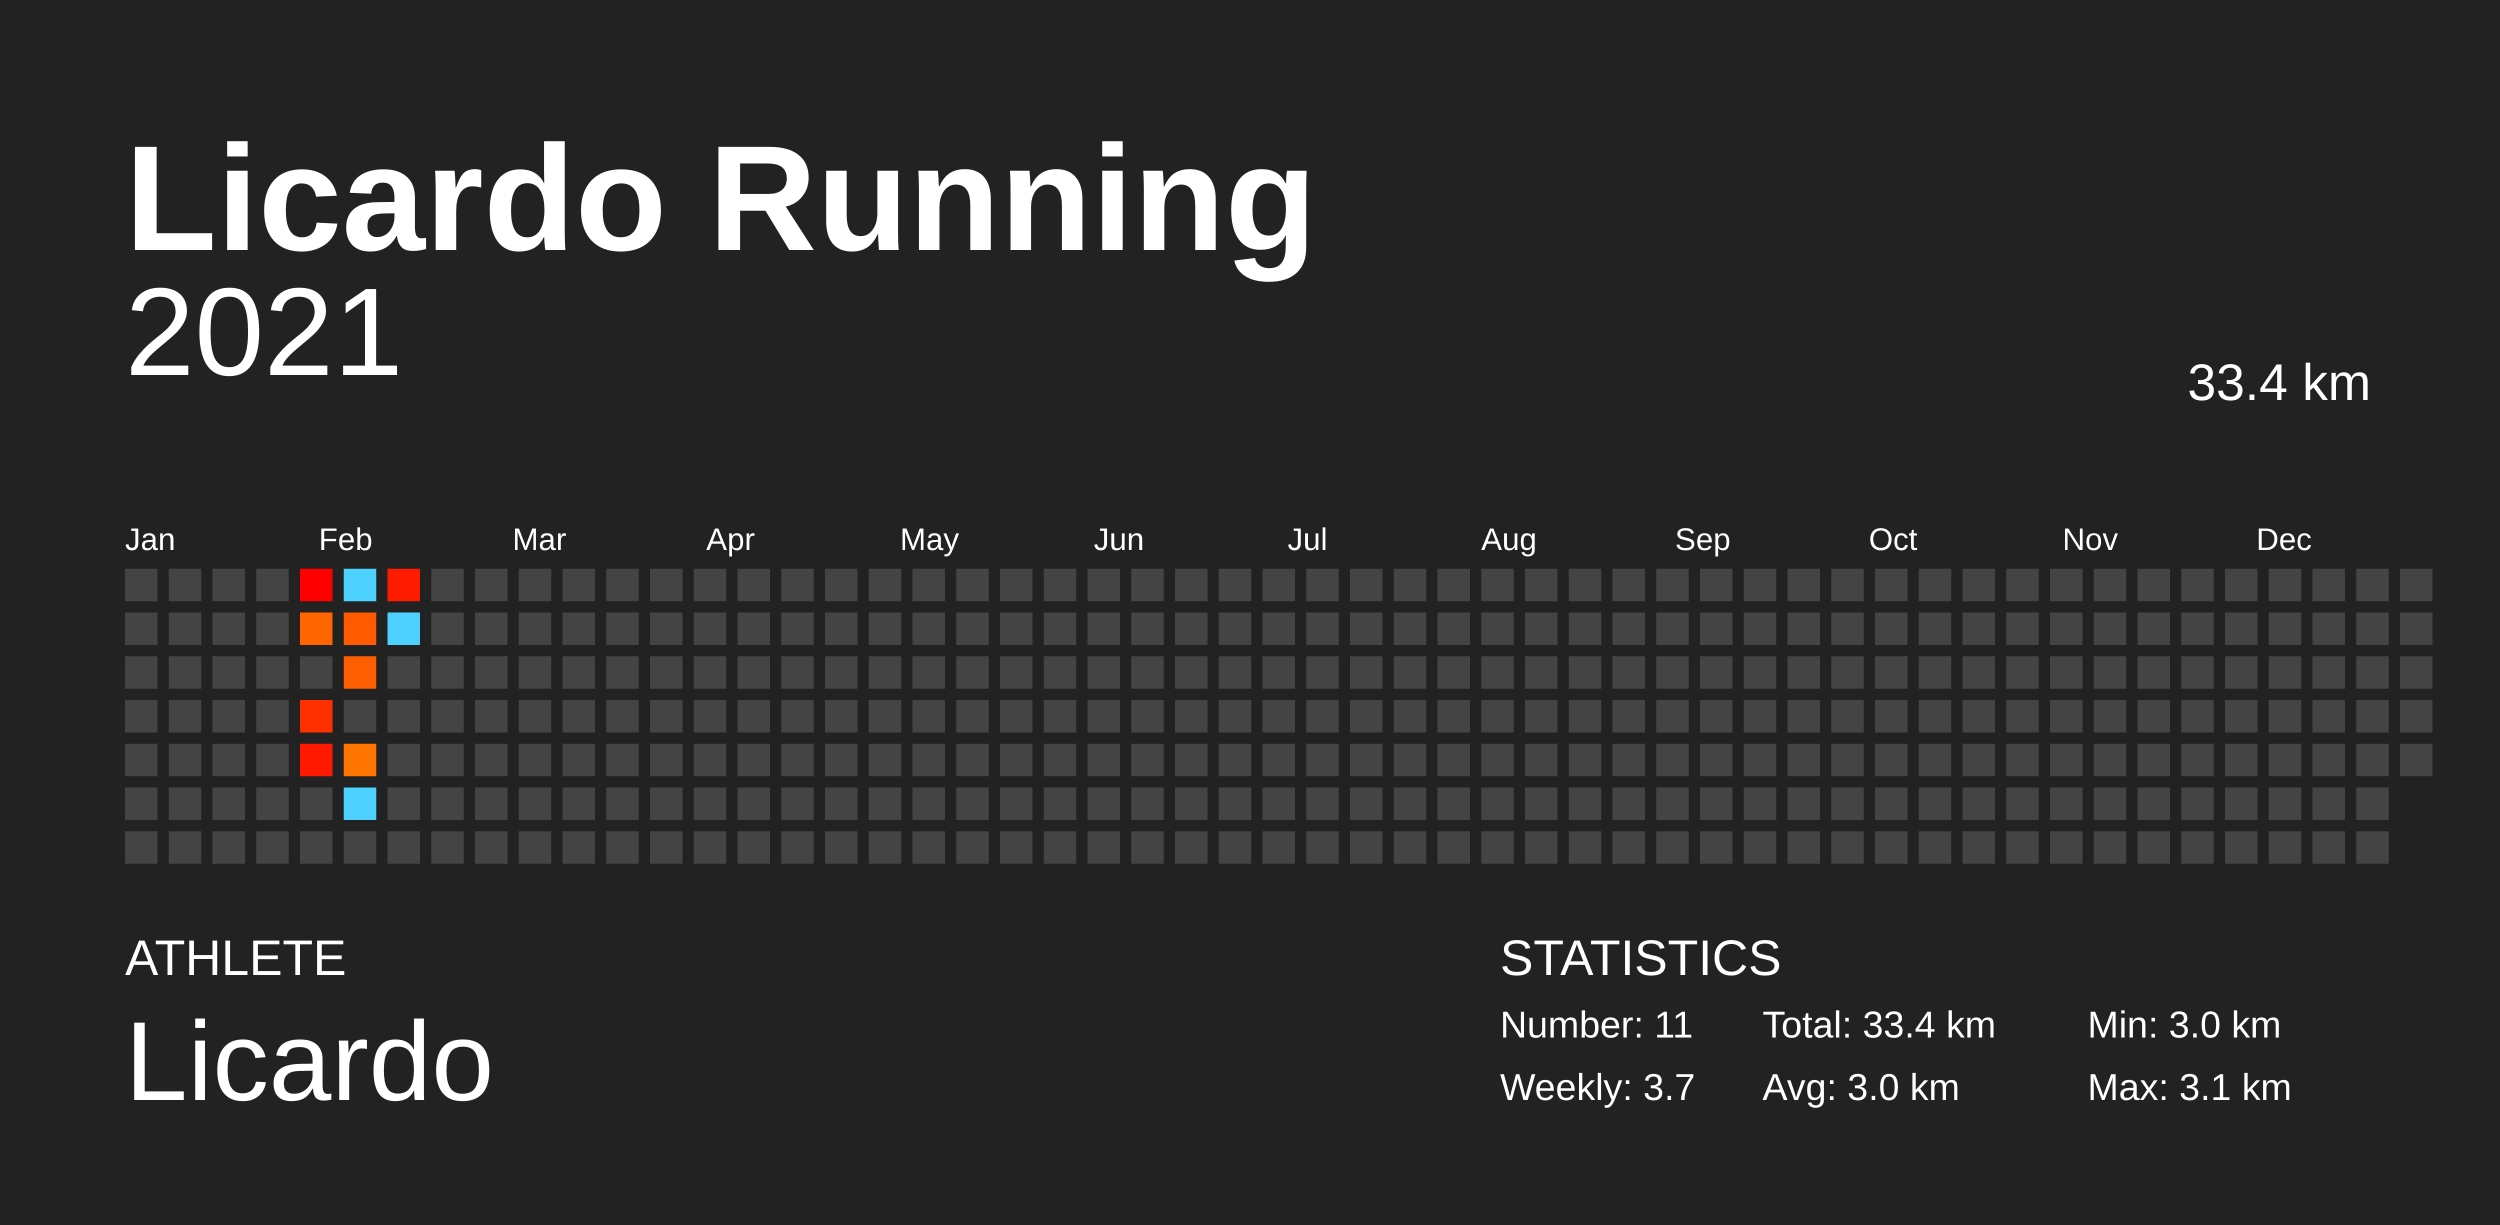
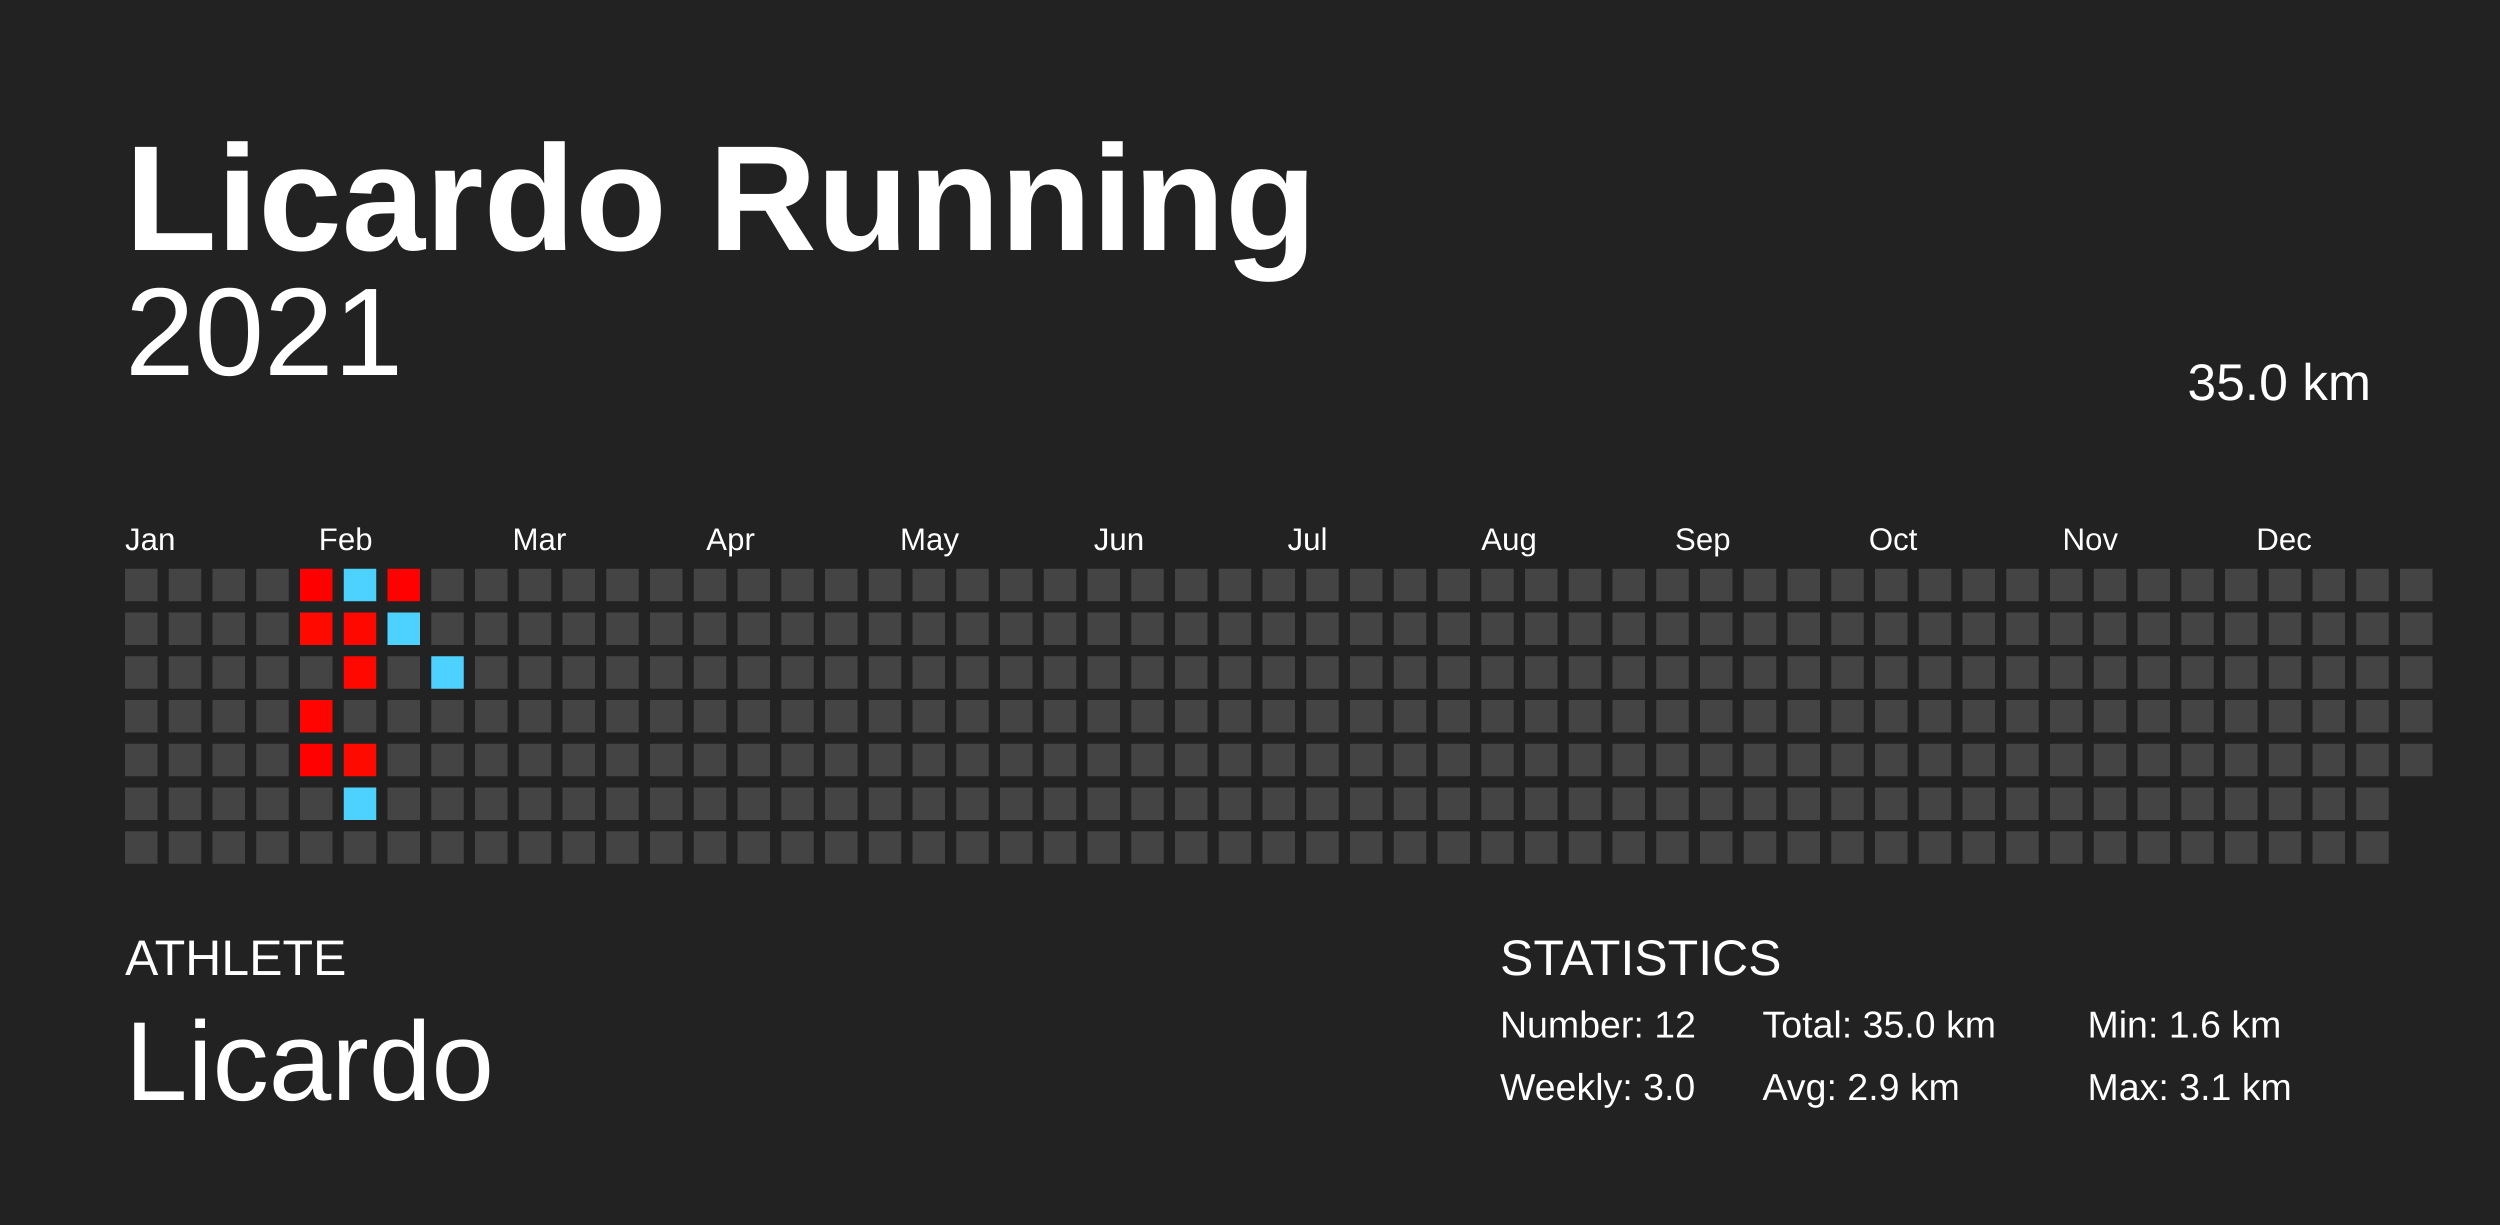
<svg xmlns="http://www.w3.org/2000/svg" baseProfile="full" height="98mm" version="1.1" viewBox="0,0,200,98" width="200mm">
  <defs />
  <rect fill="#222222" height="98" width="200" x="0" y="0" />
  <text fill="#FFFFFF" style="font-size:12px; font-family:Arial; font-weight:bold;" x="10" y="20">Licardo Running</text>
  <text fill="#FFFFFF" style="font-size:4px; font-family:Arial" x="10" y="78">ATHLETE</text>
  <text fill="#FFFFFF" style="font-size:9px; font-family:Arial" x="10" y="88">Licardo</text>
  <text fill="#FFFFFF" style="font-size:4px; font-family:Arial" x="120" y="78">STATISTICS</text>
-   <text fill="#FFFFFF" style="font-size:3px; font-family:Arial" x="120" y="83">Number: 11</text>
-   <text fill="#FFFFFF" style="font-size:3px; font-family:Arial" x="120" y="88">Weekly: 3.7</text>
-   <text fill="#FFFFFF" style="font-size:3px; font-family:Arial" x="141" y="83">Total: 33.4 km</text>
-   <text fill="#FFFFFF" style="font-size:3px; font-family:Arial" x="141" y="88">Avg: 3.0 km</text>
-   <text fill="#FFFFFF" style="font-size:3px; font-family:Arial" x="167" y="83">Min: 3.0 km</text>
+   <text fill="#FFFFFF" style="font-size:3px; font-family:Arial" x="120" y="83">Number: 12</text>
+   <text fill="#FFFFFF" style="font-size:3px; font-family:Arial" x="120" y="88">Weekly: 3.0</text>
+   <text fill="#FFFFFF" style="font-size:3px; font-family:Arial" x="141" y="83">Total: 35.0 km</text>
+   <text fill="#FFFFFF" style="font-size:3px; font-family:Arial" x="141" y="88">Avg: 2.9 km</text>
+   <text fill="#FFFFFF" style="font-size:3px; font-family:Arial" x="167" y="83">Min: 1.6 km</text>
  <text fill="#FFFFFF" style="font-size:3px; font-family:Arial" x="167" y="88">Max: 3.1 km</text>
  <text alignment-baseline="hanging" fill="#FFFFFF" style="font-size:10.0px; font-family:Arial;" x="10" y="30">2021</text>
-   <text alignment-baseline="hanging" fill="#FFFFFF" style="font-size:4.125px; font-family:Arial;" x="175" y="32">33.4 km</text>
+   <text alignment-baseline="hanging" fill="#FFFFFF" style="font-size:4.125px; font-family:Arial;" x="175" y="32">35.0 km</text>
  <text fill="#FFFFFF" style="font-size:2.5px; font-family:Arial" x="10.0" y="44">Jan</text>
  <text fill="#FFFFFF" style="font-size:2.5px; font-family:Arial" x="25.5" y="44">Feb</text>
  <text fill="#FFFFFF" style="font-size:2.5px; font-family:Arial" x="41.0" y="44">Mar</text>
  <text fill="#FFFFFF" style="font-size:2.5px; font-family:Arial" x="56.5" y="44">Apr</text>
  <text fill="#FFFFFF" style="font-size:2.5px; font-family:Arial" x="72.0" y="44">May</text>
  <text fill="#FFFFFF" style="font-size:2.5px; font-family:Arial" x="87.5" y="44">Jun</text>
  <text fill="#FFFFFF" style="font-size:2.5px; font-family:Arial" x="103.0" y="44">Jul</text>
  <text fill="#FFFFFF" style="font-size:2.5px; font-family:Arial" x="118.5" y="44">Aug</text>
  <text fill="#FFFFFF" style="font-size:2.5px; font-family:Arial" x="134.0" y="44">Sep</text>
  <text fill="#FFFFFF" style="font-size:2.5px; font-family:Arial" x="149.5" y="44">Oct</text>
  <text fill="#FFFFFF" style="font-size:2.5px; font-family:Arial" x="165.0" y="44">Nov</text>
  <text fill="#FFFFFF" style="font-size:2.5px; font-family:Arial" x="180.5" y="44">Dec</text>
  <rect fill="#444444" height="2.6" width="2.6" x="10.0" y="45.5" />
  <rect fill="#444444" height="2.6" width="2.6" x="10.0" y="49.0" />
  <rect fill="#444444" height="2.6" width="2.6" x="10.0" y="52.5" />
  <rect fill="#444444" height="2.6" width="2.6" x="10.0" y="56.0" />
  <rect fill="#444444" height="2.6" width="2.6" x="10.0" y="59.5" />
  <rect fill="#444444" height="2.6" width="2.6" x="10.0" y="63.0" />
  <rect fill="#444444" height="2.6" width="2.6" x="10.0" y="66.5" />
  <rect fill="#444444" height="2.6" width="2.6" x="13.5" y="45.5" />
  <rect fill="#444444" height="2.6" width="2.6" x="13.5" y="49.0" />
  <rect fill="#444444" height="2.6" width="2.6" x="13.5" y="52.5" />
  <rect fill="#444444" height="2.6" width="2.6" x="13.5" y="56.0" />
  <rect fill="#444444" height="2.6" width="2.6" x="13.5" y="59.5" />
  <rect fill="#444444" height="2.6" width="2.6" x="13.5" y="63.0" />
  <rect fill="#444444" height="2.6" width="2.6" x="13.5" y="66.5" />
  <rect fill="#444444" height="2.6" width="2.6" x="17.0" y="45.5" />
  <rect fill="#444444" height="2.6" width="2.6" x="17.0" y="49.0" />
  <rect fill="#444444" height="2.6" width="2.6" x="17.0" y="52.5" />
  <rect fill="#444444" height="2.6" width="2.6" x="17.0" y="56.0" />
  <rect fill="#444444" height="2.6" width="2.6" x="17.0" y="59.5" />
  <rect fill="#444444" height="2.6" width="2.6" x="17.0" y="63.0" />
  <rect fill="#444444" height="2.6" width="2.6" x="17.0" y="66.5" />
  <rect fill="#444444" height="2.6" width="2.6" x="20.5" y="45.5" />
  <rect fill="#444444" height="2.6" width="2.6" x="20.5" y="49.0" />
  <rect fill="#444444" height="2.6" width="2.6" x="20.5" y="52.5" />
  <rect fill="#444444" height="2.6" width="2.6" x="20.5" y="56.0" />
  <rect fill="#444444" height="2.6" width="2.6" x="20.5" y="59.5" />
  <rect fill="#444444" height="2.6" width="2.6" x="20.5" y="63.0" />
  <rect fill="#444444" height="2.6" width="2.6" x="20.5" y="66.5" />
  <rect fill="#ff0000" height="2.6" width="2.6" x="24.0" y="45.5" />
-   <rect fill="#ff6600" height="2.6" width="2.6" x="24.0" y="49.0" />
+   <rect fill="#ff0900" height="2.6" width="2.6" x="24.0" y="49.0" />
  <rect fill="#444444" height="2.6" width="2.6" x="24.0" y="52.5" />
-   <rect fill="#ff3000" height="2.6" width="2.6" x="24.0" y="56.0" />
-   <rect fill="#ff1900" height="2.6" width="2.6" x="24.0" y="59.5" />
+   <rect fill="#ff0400" height="2.6" width="2.6" x="24.0" y="56.0" />
+   <rect fill="#ff0200" height="2.6" width="2.6" x="24.0" y="59.5" />
  <rect fill="#444444" height="2.6" width="2.6" x="24.0" y="63.0" />
  <rect fill="#444444" height="2.6" width="2.6" x="24.0" y="66.5" />
  <rect fill="#4dd2ff" height="2.6" width="2.6" x="27.5" y="45.5" />
-   <rect fill="#ff5a00" height="2.6" width="2.6" x="27.5" y="49.0" />
-   <rect fill="#ff5e00" height="2.6" width="2.6" x="27.5" y="52.5" />
+   <rect fill="#ff0800" height="2.6" width="2.6" x="27.5" y="49.0" />
+   <rect fill="#ff0800" height="2.6" width="2.6" x="27.5" y="52.5" />
  <rect fill="#444444" height="2.6" width="2.6" x="27.5" y="56.0" />
-   <rect fill="#ff7500" height="2.6" width="2.6" x="27.5" y="59.5" />
+   <rect fill="#ff0a00" height="2.6" width="2.6" x="27.5" y="59.5" />
  <rect fill="#4dd2ff" height="2.6" width="2.6" x="27.5" y="63.0" />
  <rect fill="#444444" height="2.6" width="2.6" x="27.5" y="66.5" />
-   <rect fill="#ff1b00" height="2.6" width="2.6" x="31.0" y="45.5" />
+   <rect fill="#ff0200" height="2.6" width="2.6" x="31.0" y="45.5" />
  <rect fill="#4dd2ff" height="2.6" width="2.6" x="31.0" y="49.0" />
  <rect fill="#444444" height="2.6" width="2.6" x="31.0" y="52.5" />
  <rect fill="#444444" height="2.6" width="2.6" x="31.0" y="56.0" />
  <rect fill="#444444" height="2.6" width="2.6" x="31.0" y="59.5" />
  <rect fill="#444444" height="2.6" width="2.6" x="31.0" y="63.0" />
  <rect fill="#444444" height="2.6" width="2.6" x="31.0" y="66.5" />
  <rect fill="#444444" height="2.6" width="2.6" x="34.5" y="45.5" />
  <rect fill="#444444" height="2.6" width="2.6" x="34.5" y="49.0" />
-   <rect fill="#444444" height="2.6" width="2.6" x="34.5" y="52.5" />
+   <rect fill="#4dd2ff" height="2.6" width="2.6" x="34.5" y="52.5" />
  <rect fill="#444444" height="2.6" width="2.6" x="34.5" y="56.0" />
  <rect fill="#444444" height="2.6" width="2.6" x="34.5" y="59.5" />
  <rect fill="#444444" height="2.6" width="2.6" x="34.5" y="63.0" />
  <rect fill="#444444" height="2.6" width="2.6" x="34.5" y="66.5" />
  <rect fill="#444444" height="2.6" width="2.6" x="38.0" y="45.5" />
  <rect fill="#444444" height="2.6" width="2.6" x="38.0" y="49.0" />
  <rect fill="#444444" height="2.6" width="2.6" x="38.0" y="52.5" />
  <rect fill="#444444" height="2.6" width="2.6" x="38.0" y="56.0" />
  <rect fill="#444444" height="2.6" width="2.6" x="38.0" y="59.5" />
  <rect fill="#444444" height="2.6" width="2.6" x="38.0" y="63.0" />
  <rect fill="#444444" height="2.6" width="2.6" x="38.0" y="66.5" />
  <rect fill="#444444" height="2.6" width="2.6" x="41.5" y="45.5" />
  <rect fill="#444444" height="2.6" width="2.6" x="41.5" y="49.0" />
  <rect fill="#444444" height="2.6" width="2.6" x="41.5" y="52.5" />
  <rect fill="#444444" height="2.6" width="2.6" x="41.5" y="56.0" />
  <rect fill="#444444" height="2.6" width="2.6" x="41.5" y="59.5" />
  <rect fill="#444444" height="2.6" width="2.6" x="41.5" y="63.0" />
  <rect fill="#444444" height="2.6" width="2.6" x="41.5" y="66.5" />
  <rect fill="#444444" height="2.6" width="2.6" x="45.0" y="45.5" />
  <rect fill="#444444" height="2.6" width="2.6" x="45.0" y="49.0" />
  <rect fill="#444444" height="2.6" width="2.6" x="45.0" y="52.5" />
  <rect fill="#444444" height="2.6" width="2.6" x="45.0" y="56.0" />
  <rect fill="#444444" height="2.6" width="2.6" x="45.0" y="59.5" />
  <rect fill="#444444" height="2.6" width="2.6" x="45.0" y="63.0" />
  <rect fill="#444444" height="2.6" width="2.6" x="45.0" y="66.5" />
  <rect fill="#444444" height="2.6" width="2.6" x="48.5" y="45.5" />
  <rect fill="#444444" height="2.6" width="2.6" x="48.5" y="49.0" />
  <rect fill="#444444" height="2.6" width="2.6" x="48.5" y="52.5" />
  <rect fill="#444444" height="2.6" width="2.6" x="48.5" y="56.0" />
  <rect fill="#444444" height="2.6" width="2.6" x="48.5" y="59.5" />
  <rect fill="#444444" height="2.6" width="2.6" x="48.5" y="63.0" />
  <rect fill="#444444" height="2.6" width="2.6" x="48.5" y="66.5" />
  <rect fill="#444444" height="2.6" width="2.6" x="52.0" y="45.5" />
  <rect fill="#444444" height="2.6" width="2.6" x="52.0" y="49.0" />
  <rect fill="#444444" height="2.6" width="2.6" x="52.0" y="52.5" />
  <rect fill="#444444" height="2.6" width="2.6" x="52.0" y="56.0" />
  <rect fill="#444444" height="2.6" width="2.6" x="52.0" y="59.5" />
  <rect fill="#444444" height="2.6" width="2.6" x="52.0" y="63.0" />
  <rect fill="#444444" height="2.6" width="2.6" x="52.0" y="66.5" />
  <rect fill="#444444" height="2.6" width="2.6" x="55.5" y="45.5" />
  <rect fill="#444444" height="2.6" width="2.6" x="55.5" y="49.0" />
  <rect fill="#444444" height="2.6" width="2.6" x="55.5" y="52.5" />
  <rect fill="#444444" height="2.6" width="2.6" x="55.5" y="56.0" />
  <rect fill="#444444" height="2.6" width="2.6" x="55.5" y="59.5" />
  <rect fill="#444444" height="2.6" width="2.6" x="55.5" y="63.0" />
  <rect fill="#444444" height="2.6" width="2.6" x="55.5" y="66.5" />
  <rect fill="#444444" height="2.6" width="2.6" x="59.0" y="45.5" />
  <rect fill="#444444" height="2.6" width="2.6" x="59.0" y="49.0" />
  <rect fill="#444444" height="2.6" width="2.6" x="59.0" y="52.5" />
  <rect fill="#444444" height="2.6" width="2.6" x="59.0" y="56.0" />
  <rect fill="#444444" height="2.6" width="2.6" x="59.0" y="59.5" />
  <rect fill="#444444" height="2.6" width="2.6" x="59.0" y="63.0" />
  <rect fill="#444444" height="2.6" width="2.6" x="59.0" y="66.5" />
  <rect fill="#444444" height="2.6" width="2.6" x="62.5" y="45.5" />
  <rect fill="#444444" height="2.6" width="2.6" x="62.5" y="49.0" />
  <rect fill="#444444" height="2.6" width="2.6" x="62.5" y="52.5" />
  <rect fill="#444444" height="2.6" width="2.6" x="62.5" y="56.0" />
  <rect fill="#444444" height="2.6" width="2.6" x="62.5" y="59.5" />
  <rect fill="#444444" height="2.6" width="2.6" x="62.5" y="63.0" />
  <rect fill="#444444" height="2.6" width="2.6" x="62.5" y="66.5" />
  <rect fill="#444444" height="2.6" width="2.6" x="66.0" y="45.5" />
  <rect fill="#444444" height="2.6" width="2.6" x="66.0" y="49.0" />
  <rect fill="#444444" height="2.6" width="2.6" x="66.0" y="52.5" />
  <rect fill="#444444" height="2.6" width="2.6" x="66.0" y="56.0" />
  <rect fill="#444444" height="2.6" width="2.6" x="66.0" y="59.5" />
  <rect fill="#444444" height="2.6" width="2.6" x="66.0" y="63.0" />
  <rect fill="#444444" height="2.6" width="2.6" x="66.0" y="66.5" />
  <rect fill="#444444" height="2.6" width="2.6" x="69.5" y="45.5" />
  <rect fill="#444444" height="2.6" width="2.6" x="69.5" y="49.0" />
  <rect fill="#444444" height="2.6" width="2.6" x="69.5" y="52.5" />
  <rect fill="#444444" height="2.6" width="2.6" x="69.5" y="56.0" />
  <rect fill="#444444" height="2.6" width="2.6" x="69.5" y="59.5" />
  <rect fill="#444444" height="2.6" width="2.6" x="69.5" y="63.0" />
  <rect fill="#444444" height="2.6" width="2.6" x="69.5" y="66.5" />
  <rect fill="#444444" height="2.6" width="2.6" x="73.0" y="45.5" />
  <rect fill="#444444" height="2.6" width="2.6" x="73.0" y="49.0" />
  <rect fill="#444444" height="2.6" width="2.6" x="73.0" y="52.5" />
  <rect fill="#444444" height="2.6" width="2.6" x="73.0" y="56.0" />
  <rect fill="#444444" height="2.6" width="2.6" x="73.0" y="59.5" />
  <rect fill="#444444" height="2.6" width="2.6" x="73.0" y="63.0" />
  <rect fill="#444444" height="2.6" width="2.6" x="73.0" y="66.5" />
  <rect fill="#444444" height="2.6" width="2.6" x="76.5" y="45.5" />
  <rect fill="#444444" height="2.6" width="2.6" x="76.5" y="49.0" />
  <rect fill="#444444" height="2.6" width="2.6" x="76.5" y="52.5" />
  <rect fill="#444444" height="2.6" width="2.6" x="76.5" y="56.0" />
  <rect fill="#444444" height="2.6" width="2.6" x="76.5" y="59.5" />
  <rect fill="#444444" height="2.6" width="2.6" x="76.5" y="63.0" />
  <rect fill="#444444" height="2.6" width="2.6" x="76.5" y="66.5" />
  <rect fill="#444444" height="2.6" width="2.6" x="80.0" y="45.5" />
  <rect fill="#444444" height="2.6" width="2.6" x="80.0" y="49.0" />
  <rect fill="#444444" height="2.6" width="2.6" x="80.0" y="52.5" />
  <rect fill="#444444" height="2.6" width="2.6" x="80.0" y="56.0" />
  <rect fill="#444444" height="2.6" width="2.6" x="80.0" y="59.5" />
  <rect fill="#444444" height="2.6" width="2.6" x="80.0" y="63.0" />
  <rect fill="#444444" height="2.6" width="2.6" x="80.0" y="66.5" />
  <rect fill="#444444" height="2.6" width="2.6" x="83.5" y="45.5" />
  <rect fill="#444444" height="2.6" width="2.6" x="83.5" y="49.0" />
  <rect fill="#444444" height="2.6" width="2.6" x="83.5" y="52.5" />
  <rect fill="#444444" height="2.6" width="2.6" x="83.5" y="56.0" />
  <rect fill="#444444" height="2.6" width="2.6" x="83.5" y="59.5" />
  <rect fill="#444444" height="2.6" width="2.6" x="83.5" y="63.0" />
  <rect fill="#444444" height="2.6" width="2.6" x="83.5" y="66.5" />
  <rect fill="#444444" height="2.6" width="2.6" x="87.0" y="45.5" />
  <rect fill="#444444" height="2.6" width="2.6" x="87.0" y="49.0" />
  <rect fill="#444444" height="2.6" width="2.6" x="87.0" y="52.5" />
  <rect fill="#444444" height="2.6" width="2.6" x="87.0" y="56.0" />
  <rect fill="#444444" height="2.6" width="2.6" x="87.0" y="59.5" />
  <rect fill="#444444" height="2.6" width="2.6" x="87.0" y="63.0" />
  <rect fill="#444444" height="2.6" width="2.6" x="87.0" y="66.5" />
  <rect fill="#444444" height="2.6" width="2.6" x="90.5" y="45.5" />
  <rect fill="#444444" height="2.6" width="2.6" x="90.5" y="49.0" />
  <rect fill="#444444" height="2.6" width="2.6" x="90.5" y="52.5" />
  <rect fill="#444444" height="2.6" width="2.6" x="90.5" y="56.0" />
  <rect fill="#444444" height="2.6" width="2.6" x="90.5" y="59.5" />
  <rect fill="#444444" height="2.6" width="2.6" x="90.5" y="63.0" />
  <rect fill="#444444" height="2.6" width="2.6" x="90.5" y="66.5" />
  <rect fill="#444444" height="2.6" width="2.6" x="94.0" y="45.5" />
  <rect fill="#444444" height="2.6" width="2.6" x="94.0" y="49.0" />
  <rect fill="#444444" height="2.6" width="2.6" x="94.0" y="52.5" />
  <rect fill="#444444" height="2.6" width="2.6" x="94.0" y="56.0" />
  <rect fill="#444444" height="2.6" width="2.6" x="94.0" y="59.5" />
  <rect fill="#444444" height="2.6" width="2.6" x="94.0" y="63.0" />
  <rect fill="#444444" height="2.6" width="2.6" x="94.0" y="66.5" />
  <rect fill="#444444" height="2.6" width="2.6" x="97.5" y="45.5" />
  <rect fill="#444444" height="2.6" width="2.6" x="97.5" y="49.0" />
  <rect fill="#444444" height="2.6" width="2.6" x="97.5" y="52.5" />
  <rect fill="#444444" height="2.6" width="2.6" x="97.5" y="56.0" />
  <rect fill="#444444" height="2.6" width="2.6" x="97.5" y="59.5" />
  <rect fill="#444444" height="2.6" width="2.6" x="97.5" y="63.0" />
  <rect fill="#444444" height="2.6" width="2.6" x="97.5" y="66.5" />
  <rect fill="#444444" height="2.6" width="2.6" x="101.0" y="45.5" />
  <rect fill="#444444" height="2.6" width="2.6" x="101.0" y="49.0" />
  <rect fill="#444444" height="2.6" width="2.6" x="101.0" y="52.5" />
  <rect fill="#444444" height="2.6" width="2.6" x="101.0" y="56.0" />
  <rect fill="#444444" height="2.6" width="2.6" x="101.0" y="59.5" />
  <rect fill="#444444" height="2.6" width="2.6" x="101.0" y="63.0" />
  <rect fill="#444444" height="2.6" width="2.6" x="101.0" y="66.5" />
  <rect fill="#444444" height="2.6" width="2.6" x="104.5" y="45.5" />
  <rect fill="#444444" height="2.6" width="2.6" x="104.5" y="49.0" />
  <rect fill="#444444" height="2.6" width="2.6" x="104.5" y="52.5" />
  <rect fill="#444444" height="2.6" width="2.6" x="104.5" y="56.0" />
  <rect fill="#444444" height="2.6" width="2.6" x="104.5" y="59.5" />
  <rect fill="#444444" height="2.6" width="2.6" x="104.5" y="63.0" />
  <rect fill="#444444" height="2.6" width="2.6" x="104.5" y="66.5" />
  <rect fill="#444444" height="2.6" width="2.6" x="108.0" y="45.5" />
  <rect fill="#444444" height="2.6" width="2.6" x="108.0" y="49.0" />
  <rect fill="#444444" height="2.6" width="2.6" x="108.0" y="52.5" />
  <rect fill="#444444" height="2.6" width="2.6" x="108.0" y="56.0" />
  <rect fill="#444444" height="2.6" width="2.6" x="108.0" y="59.5" />
  <rect fill="#444444" height="2.6" width="2.6" x="108.0" y="63.0" />
  <rect fill="#444444" height="2.6" width="2.6" x="108.0" y="66.5" />
  <rect fill="#444444" height="2.6" width="2.6" x="111.5" y="45.5" />
  <rect fill="#444444" height="2.6" width="2.6" x="111.5" y="49.0" />
  <rect fill="#444444" height="2.6" width="2.6" x="111.5" y="52.5" />
  <rect fill="#444444" height="2.6" width="2.6" x="111.5" y="56.0" />
  <rect fill="#444444" height="2.6" width="2.6" x="111.5" y="59.5" />
  <rect fill="#444444" height="2.6" width="2.6" x="111.5" y="63.0" />
  <rect fill="#444444" height="2.6" width="2.6" x="111.5" y="66.5" />
  <rect fill="#444444" height="2.6" width="2.6" x="115.0" y="45.5" />
  <rect fill="#444444" height="2.6" width="2.6" x="115.0" y="49.0" />
  <rect fill="#444444" height="2.6" width="2.6" x="115.0" y="52.5" />
  <rect fill="#444444" height="2.6" width="2.6" x="115.0" y="56.0" />
  <rect fill="#444444" height="2.6" width="2.6" x="115.0" y="59.5" />
  <rect fill="#444444" height="2.6" width="2.6" x="115.0" y="63.0" />
  <rect fill="#444444" height="2.6" width="2.6" x="115.0" y="66.5" />
  <rect fill="#444444" height="2.6" width="2.6" x="118.5" y="45.5" />
  <rect fill="#444444" height="2.6" width="2.6" x="118.5" y="49.0" />
  <rect fill="#444444" height="2.6" width="2.6" x="118.5" y="52.5" />
  <rect fill="#444444" height="2.6" width="2.6" x="118.5" y="56.0" />
  <rect fill="#444444" height="2.6" width="2.6" x="118.5" y="59.5" />
  <rect fill="#444444" height="2.6" width="2.6" x="118.5" y="63.0" />
  <rect fill="#444444" height="2.6" width="2.6" x="118.5" y="66.5" />
  <rect fill="#444444" height="2.6" width="2.6" x="122.0" y="45.5" />
  <rect fill="#444444" height="2.6" width="2.6" x="122.0" y="49.0" />
  <rect fill="#444444" height="2.6" width="2.6" x="122.0" y="52.5" />
  <rect fill="#444444" height="2.6" width="2.6" x="122.0" y="56.0" />
  <rect fill="#444444" height="2.6" width="2.6" x="122.0" y="59.5" />
  <rect fill="#444444" height="2.6" width="2.6" x="122.0" y="63.0" />
  <rect fill="#444444" height="2.6" width="2.6" x="122.0" y="66.5" />
  <rect fill="#444444" height="2.6" width="2.6" x="125.5" y="45.5" />
  <rect fill="#444444" height="2.6" width="2.6" x="125.5" y="49.0" />
  <rect fill="#444444" height="2.6" width="2.6" x="125.5" y="52.5" />
  <rect fill="#444444" height="2.6" width="2.6" x="125.5" y="56.0" />
  <rect fill="#444444" height="2.6" width="2.6" x="125.5" y="59.5" />
  <rect fill="#444444" height="2.6" width="2.6" x="125.5" y="63.0" />
  <rect fill="#444444" height="2.6" width="2.6" x="125.5" y="66.5" />
  <rect fill="#444444" height="2.6" width="2.6" x="129.0" y="45.5" />
  <rect fill="#444444" height="2.6" width="2.6" x="129.0" y="49.0" />
  <rect fill="#444444" height="2.6" width="2.6" x="129.0" y="52.5" />
  <rect fill="#444444" height="2.6" width="2.6" x="129.0" y="56.0" />
  <rect fill="#444444" height="2.6" width="2.6" x="129.0" y="59.5" />
  <rect fill="#444444" height="2.6" width="2.6" x="129.0" y="63.0" />
  <rect fill="#444444" height="2.6" width="2.6" x="129.0" y="66.5" />
  <rect fill="#444444" height="2.6" width="2.6" x="132.5" y="45.5" />
  <rect fill="#444444" height="2.6" width="2.6" x="132.5" y="49.0" />
  <rect fill="#444444" height="2.6" width="2.6" x="132.5" y="52.5" />
  <rect fill="#444444" height="2.6" width="2.6" x="132.5" y="56.0" />
  <rect fill="#444444" height="2.6" width="2.6" x="132.5" y="59.5" />
  <rect fill="#444444" height="2.6" width="2.6" x="132.5" y="63.0" />
  <rect fill="#444444" height="2.6" width="2.6" x="132.5" y="66.5" />
  <rect fill="#444444" height="2.6" width="2.6" x="136.0" y="45.5" />
  <rect fill="#444444" height="2.6" width="2.6" x="136.0" y="49.0" />
  <rect fill="#444444" height="2.6" width="2.6" x="136.0" y="52.5" />
  <rect fill="#444444" height="2.6" width="2.6" x="136.0" y="56.0" />
  <rect fill="#444444" height="2.6" width="2.6" x="136.0" y="59.5" />
  <rect fill="#444444" height="2.6" width="2.6" x="136.0" y="63.0" />
  <rect fill="#444444" height="2.6" width="2.6" x="136.0" y="66.5" />
  <rect fill="#444444" height="2.6" width="2.6" x="139.5" y="45.5" />
  <rect fill="#444444" height="2.6" width="2.6" x="139.5" y="49.0" />
  <rect fill="#444444" height="2.6" width="2.6" x="139.5" y="52.5" />
  <rect fill="#444444" height="2.6" width="2.6" x="139.5" y="56.0" />
  <rect fill="#444444" height="2.6" width="2.6" x="139.5" y="59.5" />
  <rect fill="#444444" height="2.6" width="2.6" x="139.5" y="63.0" />
  <rect fill="#444444" height="2.6" width="2.6" x="139.5" y="66.5" />
  <rect fill="#444444" height="2.6" width="2.6" x="143.0" y="45.5" />
  <rect fill="#444444" height="2.6" width="2.6" x="143.0" y="49.0" />
  <rect fill="#444444" height="2.6" width="2.6" x="143.0" y="52.5" />
  <rect fill="#444444" height="2.6" width="2.6" x="143.0" y="56.0" />
  <rect fill="#444444" height="2.6" width="2.6" x="143.0" y="59.5" />
  <rect fill="#444444" height="2.6" width="2.6" x="143.0" y="63.0" />
  <rect fill="#444444" height="2.6" width="2.6" x="143.0" y="66.5" />
  <rect fill="#444444" height="2.6" width="2.6" x="146.5" y="45.5" />
  <rect fill="#444444" height="2.6" width="2.6" x="146.5" y="49.0" />
  <rect fill="#444444" height="2.6" width="2.6" x="146.5" y="52.5" />
  <rect fill="#444444" height="2.6" width="2.6" x="146.5" y="56.0" />
  <rect fill="#444444" height="2.6" width="2.6" x="146.5" y="59.5" />
  <rect fill="#444444" height="2.6" width="2.6" x="146.5" y="63.0" />
  <rect fill="#444444" height="2.6" width="2.6" x="146.5" y="66.5" />
  <rect fill="#444444" height="2.6" width="2.6" x="150.0" y="45.5" />
  <rect fill="#444444" height="2.6" width="2.6" x="150.0" y="49.0" />
  <rect fill="#444444" height="2.6" width="2.6" x="150.0" y="52.5" />
  <rect fill="#444444" height="2.6" width="2.6" x="150.0" y="56.0" />
  <rect fill="#444444" height="2.6" width="2.6" x="150.0" y="59.5" />
  <rect fill="#444444" height="2.6" width="2.6" x="150.0" y="63.0" />
  <rect fill="#444444" height="2.6" width="2.6" x="150.0" y="66.5" />
  <rect fill="#444444" height="2.6" width="2.6" x="153.5" y="45.5" />
  <rect fill="#444444" height="2.6" width="2.6" x="153.5" y="49.0" />
  <rect fill="#444444" height="2.6" width="2.6" x="153.5" y="52.5" />
  <rect fill="#444444" height="2.6" width="2.6" x="153.5" y="56.0" />
  <rect fill="#444444" height="2.6" width="2.6" x="153.5" y="59.5" />
  <rect fill="#444444" height="2.6" width="2.6" x="153.5" y="63.0" />
  <rect fill="#444444" height="2.6" width="2.6" x="153.5" y="66.5" />
  <rect fill="#444444" height="2.6" width="2.6" x="157.0" y="45.5" />
  <rect fill="#444444" height="2.6" width="2.6" x="157.0" y="49.0" />
  <rect fill="#444444" height="2.6" width="2.6" x="157.0" y="52.5" />
  <rect fill="#444444" height="2.6" width="2.6" x="157.0" y="56.0" />
  <rect fill="#444444" height="2.6" width="2.6" x="157.0" y="59.5" />
  <rect fill="#444444" height="2.6" width="2.6" x="157.0" y="63.0" />
  <rect fill="#444444" height="2.6" width="2.6" x="157.0" y="66.5" />
  <rect fill="#444444" height="2.6" width="2.6" x="160.5" y="45.5" />
  <rect fill="#444444" height="2.6" width="2.6" x="160.5" y="49.0" />
  <rect fill="#444444" height="2.6" width="2.6" x="160.5" y="52.5" />
  <rect fill="#444444" height="2.6" width="2.6" x="160.5" y="56.0" />
  <rect fill="#444444" height="2.6" width="2.6" x="160.5" y="59.5" />
  <rect fill="#444444" height="2.6" width="2.6" x="160.5" y="63.0" />
  <rect fill="#444444" height="2.6" width="2.6" x="160.5" y="66.5" />
  <rect fill="#444444" height="2.6" width="2.6" x="164.0" y="45.5" />
  <rect fill="#444444" height="2.6" width="2.6" x="164.0" y="49.0" />
  <rect fill="#444444" height="2.6" width="2.6" x="164.0" y="52.5" />
  <rect fill="#444444" height="2.6" width="2.6" x="164.0" y="56.0" />
  <rect fill="#444444" height="2.6" width="2.6" x="164.0" y="59.5" />
  <rect fill="#444444" height="2.6" width="2.6" x="164.0" y="63.0" />
  <rect fill="#444444" height="2.6" width="2.6" x="164.0" y="66.5" />
  <rect fill="#444444" height="2.6" width="2.6" x="167.5" y="45.5" />
  <rect fill="#444444" height="2.6" width="2.6" x="167.5" y="49.0" />
  <rect fill="#444444" height="2.6" width="2.6" x="167.5" y="52.5" />
  <rect fill="#444444" height="2.6" width="2.6" x="167.5" y="56.0" />
  <rect fill="#444444" height="2.6" width="2.6" x="167.5" y="59.5" />
  <rect fill="#444444" height="2.6" width="2.6" x="167.5" y="63.0" />
  <rect fill="#444444" height="2.6" width="2.6" x="167.5" y="66.5" />
  <rect fill="#444444" height="2.6" width="2.6" x="171.0" y="45.5" />
  <rect fill="#444444" height="2.6" width="2.6" x="171.0" y="49.0" />
  <rect fill="#444444" height="2.6" width="2.6" x="171.0" y="52.5" />
  <rect fill="#444444" height="2.6" width="2.6" x="171.0" y="56.0" />
  <rect fill="#444444" height="2.6" width="2.6" x="171.0" y="59.5" />
  <rect fill="#444444" height="2.6" width="2.6" x="171.0" y="63.0" />
  <rect fill="#444444" height="2.6" width="2.6" x="171.0" y="66.5" />
  <rect fill="#444444" height="2.6" width="2.6" x="174.5" y="45.5" />
  <rect fill="#444444" height="2.6" width="2.6" x="174.5" y="49.0" />
  <rect fill="#444444" height="2.6" width="2.6" x="174.5" y="52.5" />
  <rect fill="#444444" height="2.6" width="2.6" x="174.5" y="56.0" />
  <rect fill="#444444" height="2.6" width="2.6" x="174.5" y="59.5" />
  <rect fill="#444444" height="2.6" width="2.6" x="174.5" y="63.0" />
  <rect fill="#444444" height="2.6" width="2.6" x="174.5" y="66.5" />
  <rect fill="#444444" height="2.6" width="2.6" x="178.0" y="45.5" />
  <rect fill="#444444" height="2.6" width="2.6" x="178.0" y="49.0" />
  <rect fill="#444444" height="2.6" width="2.6" x="178.0" y="52.5" />
  <rect fill="#444444" height="2.6" width="2.6" x="178.0" y="56.0" />
  <rect fill="#444444" height="2.6" width="2.6" x="178.0" y="59.5" />
  <rect fill="#444444" height="2.6" width="2.6" x="178.0" y="63.0" />
  <rect fill="#444444" height="2.6" width="2.6" x="178.0" y="66.5" />
  <rect fill="#444444" height="2.6" width="2.6" x="181.5" y="45.5" />
  <rect fill="#444444" height="2.6" width="2.6" x="181.5" y="49.0" />
  <rect fill="#444444" height="2.6" width="2.6" x="181.5" y="52.5" />
  <rect fill="#444444" height="2.6" width="2.6" x="181.5" y="56.0" />
  <rect fill="#444444" height="2.6" width="2.6" x="181.5" y="59.5" />
  <rect fill="#444444" height="2.6" width="2.6" x="181.5" y="63.0" />
  <rect fill="#444444" height="2.6" width="2.6" x="181.5" y="66.5" />
  <rect fill="#444444" height="2.6" width="2.6" x="185.0" y="45.5" />
  <rect fill="#444444" height="2.6" width="2.6" x="185.0" y="49.0" />
  <rect fill="#444444" height="2.6" width="2.6" x="185.0" y="52.5" />
  <rect fill="#444444" height="2.6" width="2.6" x="185.0" y="56.0" />
  <rect fill="#444444" height="2.6" width="2.6" x="185.0" y="59.5" />
  <rect fill="#444444" height="2.6" width="2.6" x="185.0" y="63.0" />
  <rect fill="#444444" height="2.6" width="2.6" x="185.0" y="66.5" />
  <rect fill="#444444" height="2.6" width="2.6" x="188.5" y="45.5" />
  <rect fill="#444444" height="2.6" width="2.6" x="188.5" y="49.0" />
  <rect fill="#444444" height="2.6" width="2.6" x="188.5" y="52.5" />
  <rect fill="#444444" height="2.6" width="2.6" x="188.5" y="56.0" />
  <rect fill="#444444" height="2.6" width="2.6" x="188.5" y="59.5" />
  <rect fill="#444444" height="2.6" width="2.6" x="188.5" y="63.0" />
  <rect fill="#444444" height="2.6" width="2.6" x="188.5" y="66.5" />
  <rect fill="#444444" height="2.6" width="2.6" x="192.0" y="45.5" />
  <rect fill="#444444" height="2.6" width="2.6" x="192.0" y="49.0" />
  <rect fill="#444444" height="2.6" width="2.6" x="192.0" y="52.5" />
  <rect fill="#444444" height="2.6" width="2.6" x="192.0" y="56.0" />
  <rect fill="#444444" height="2.6" width="2.6" x="192.0" y="59.5" />
</svg>
